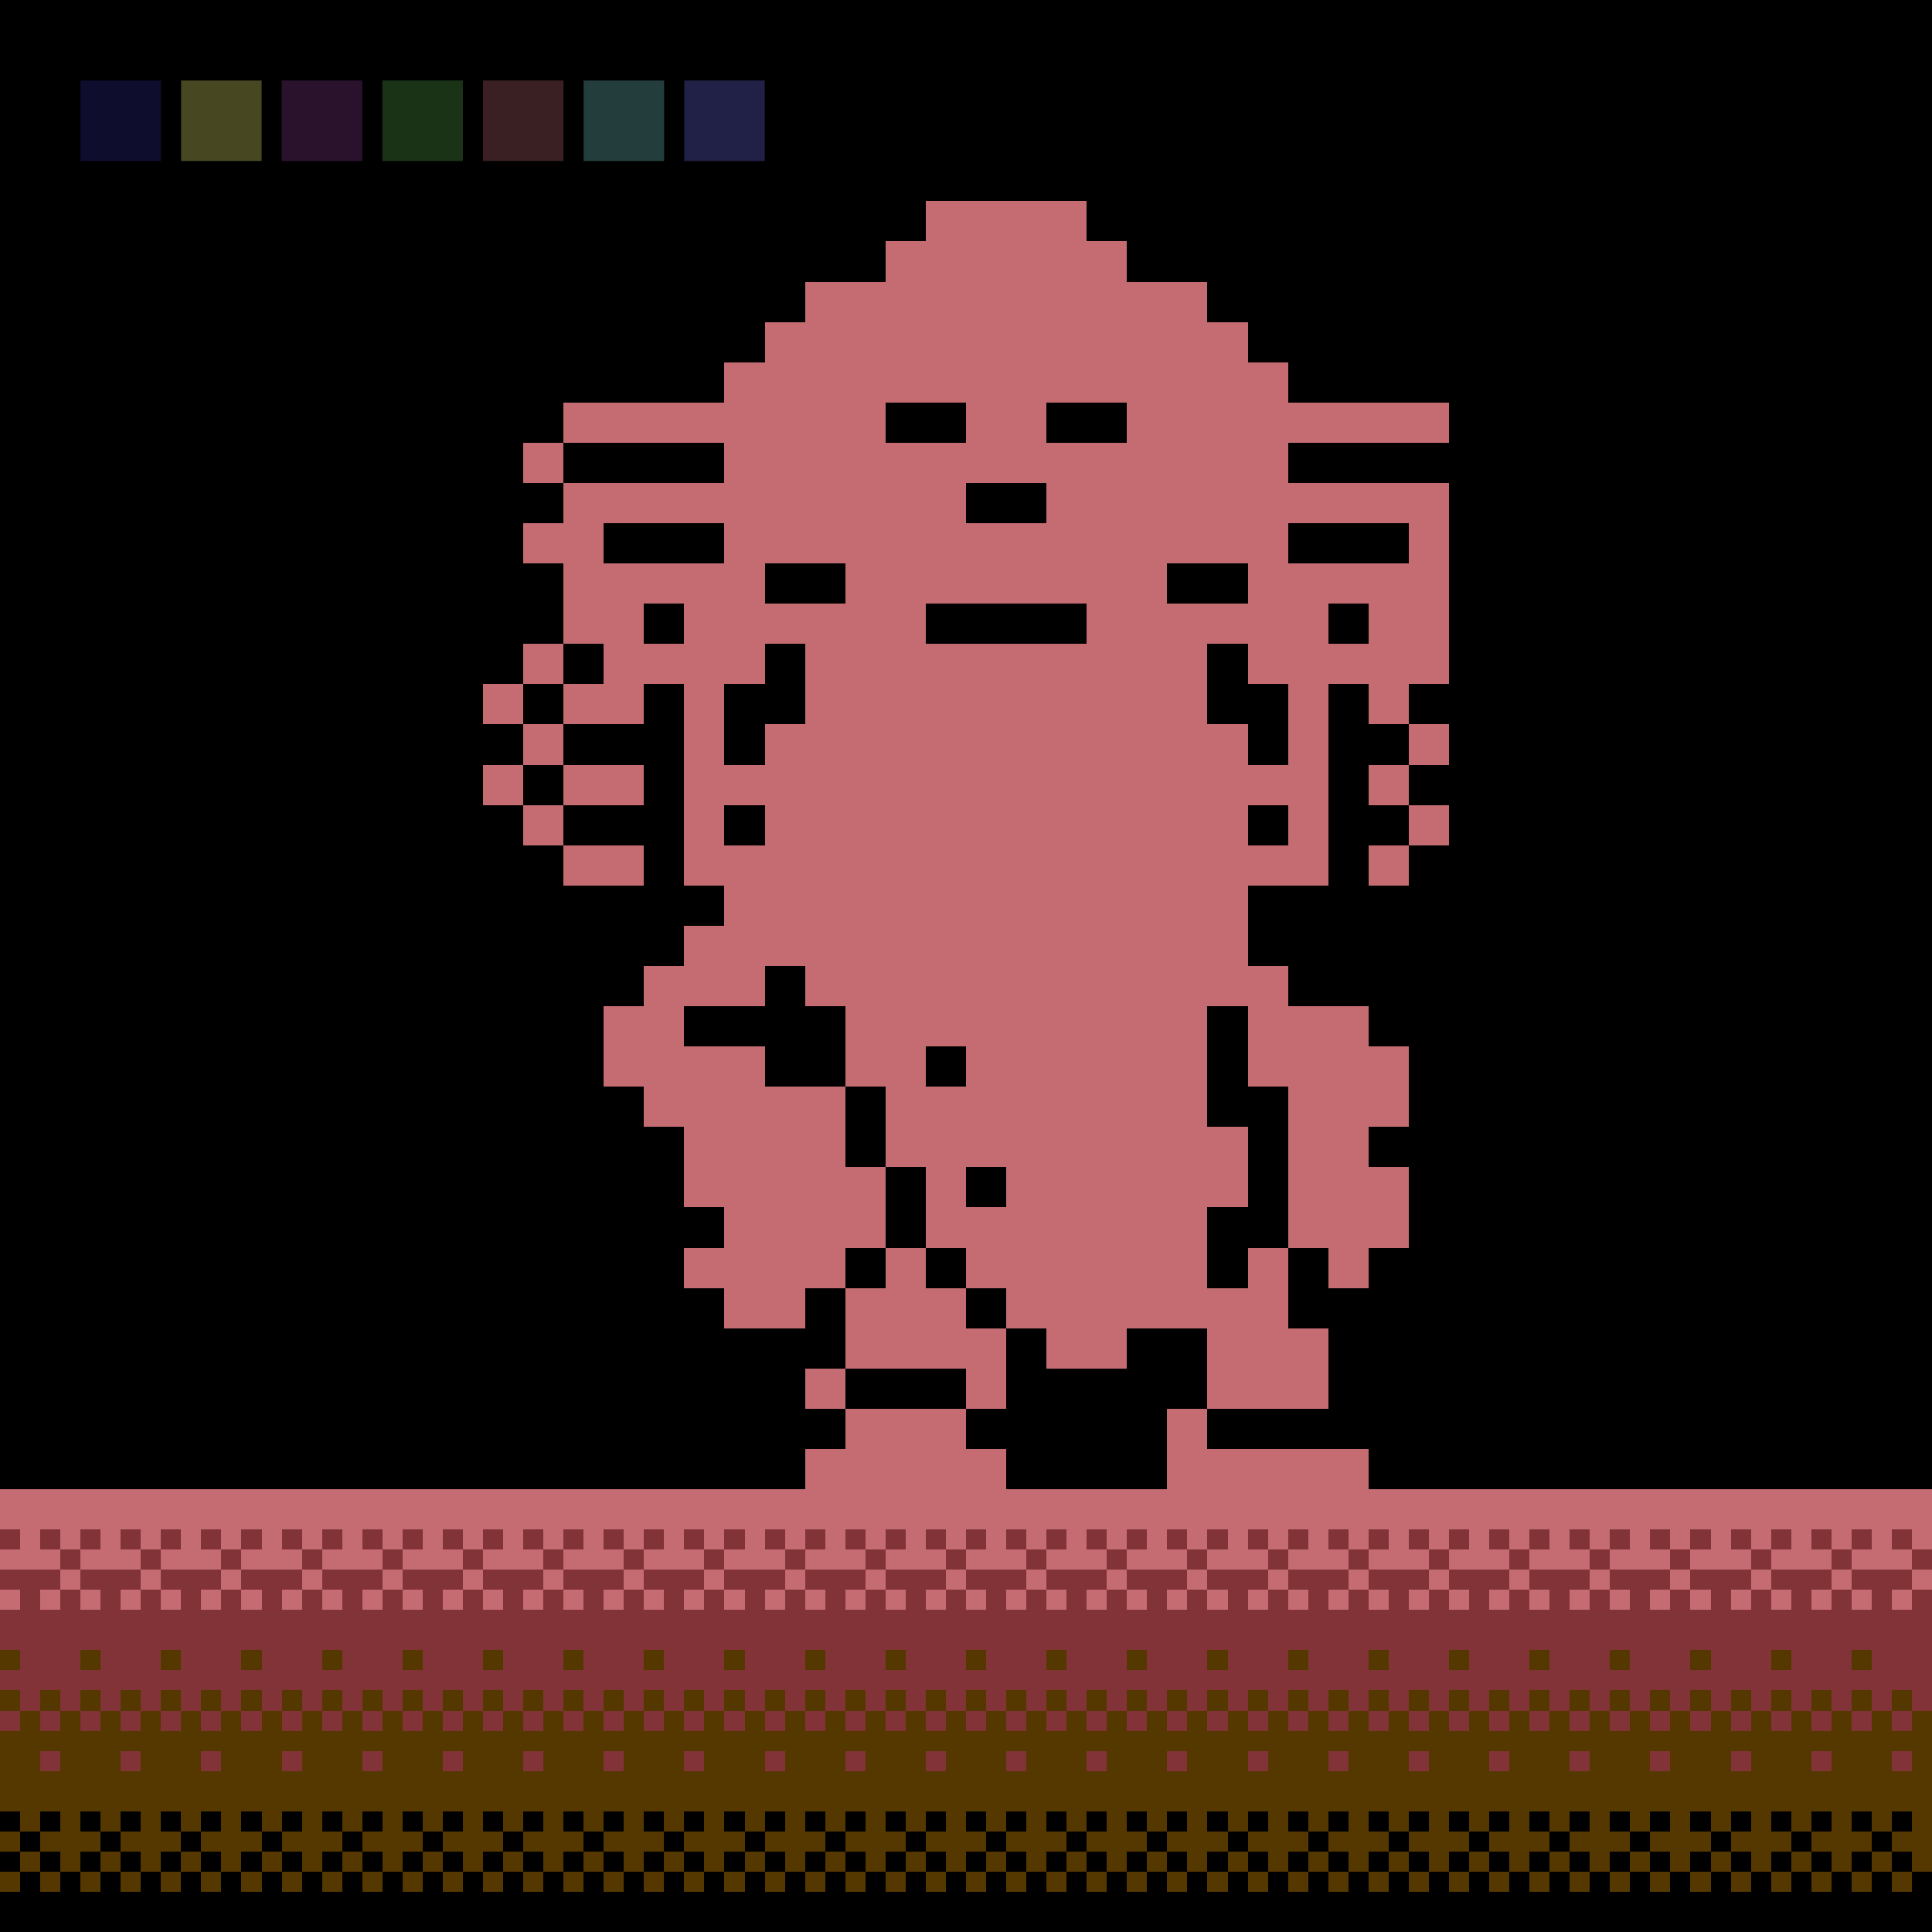
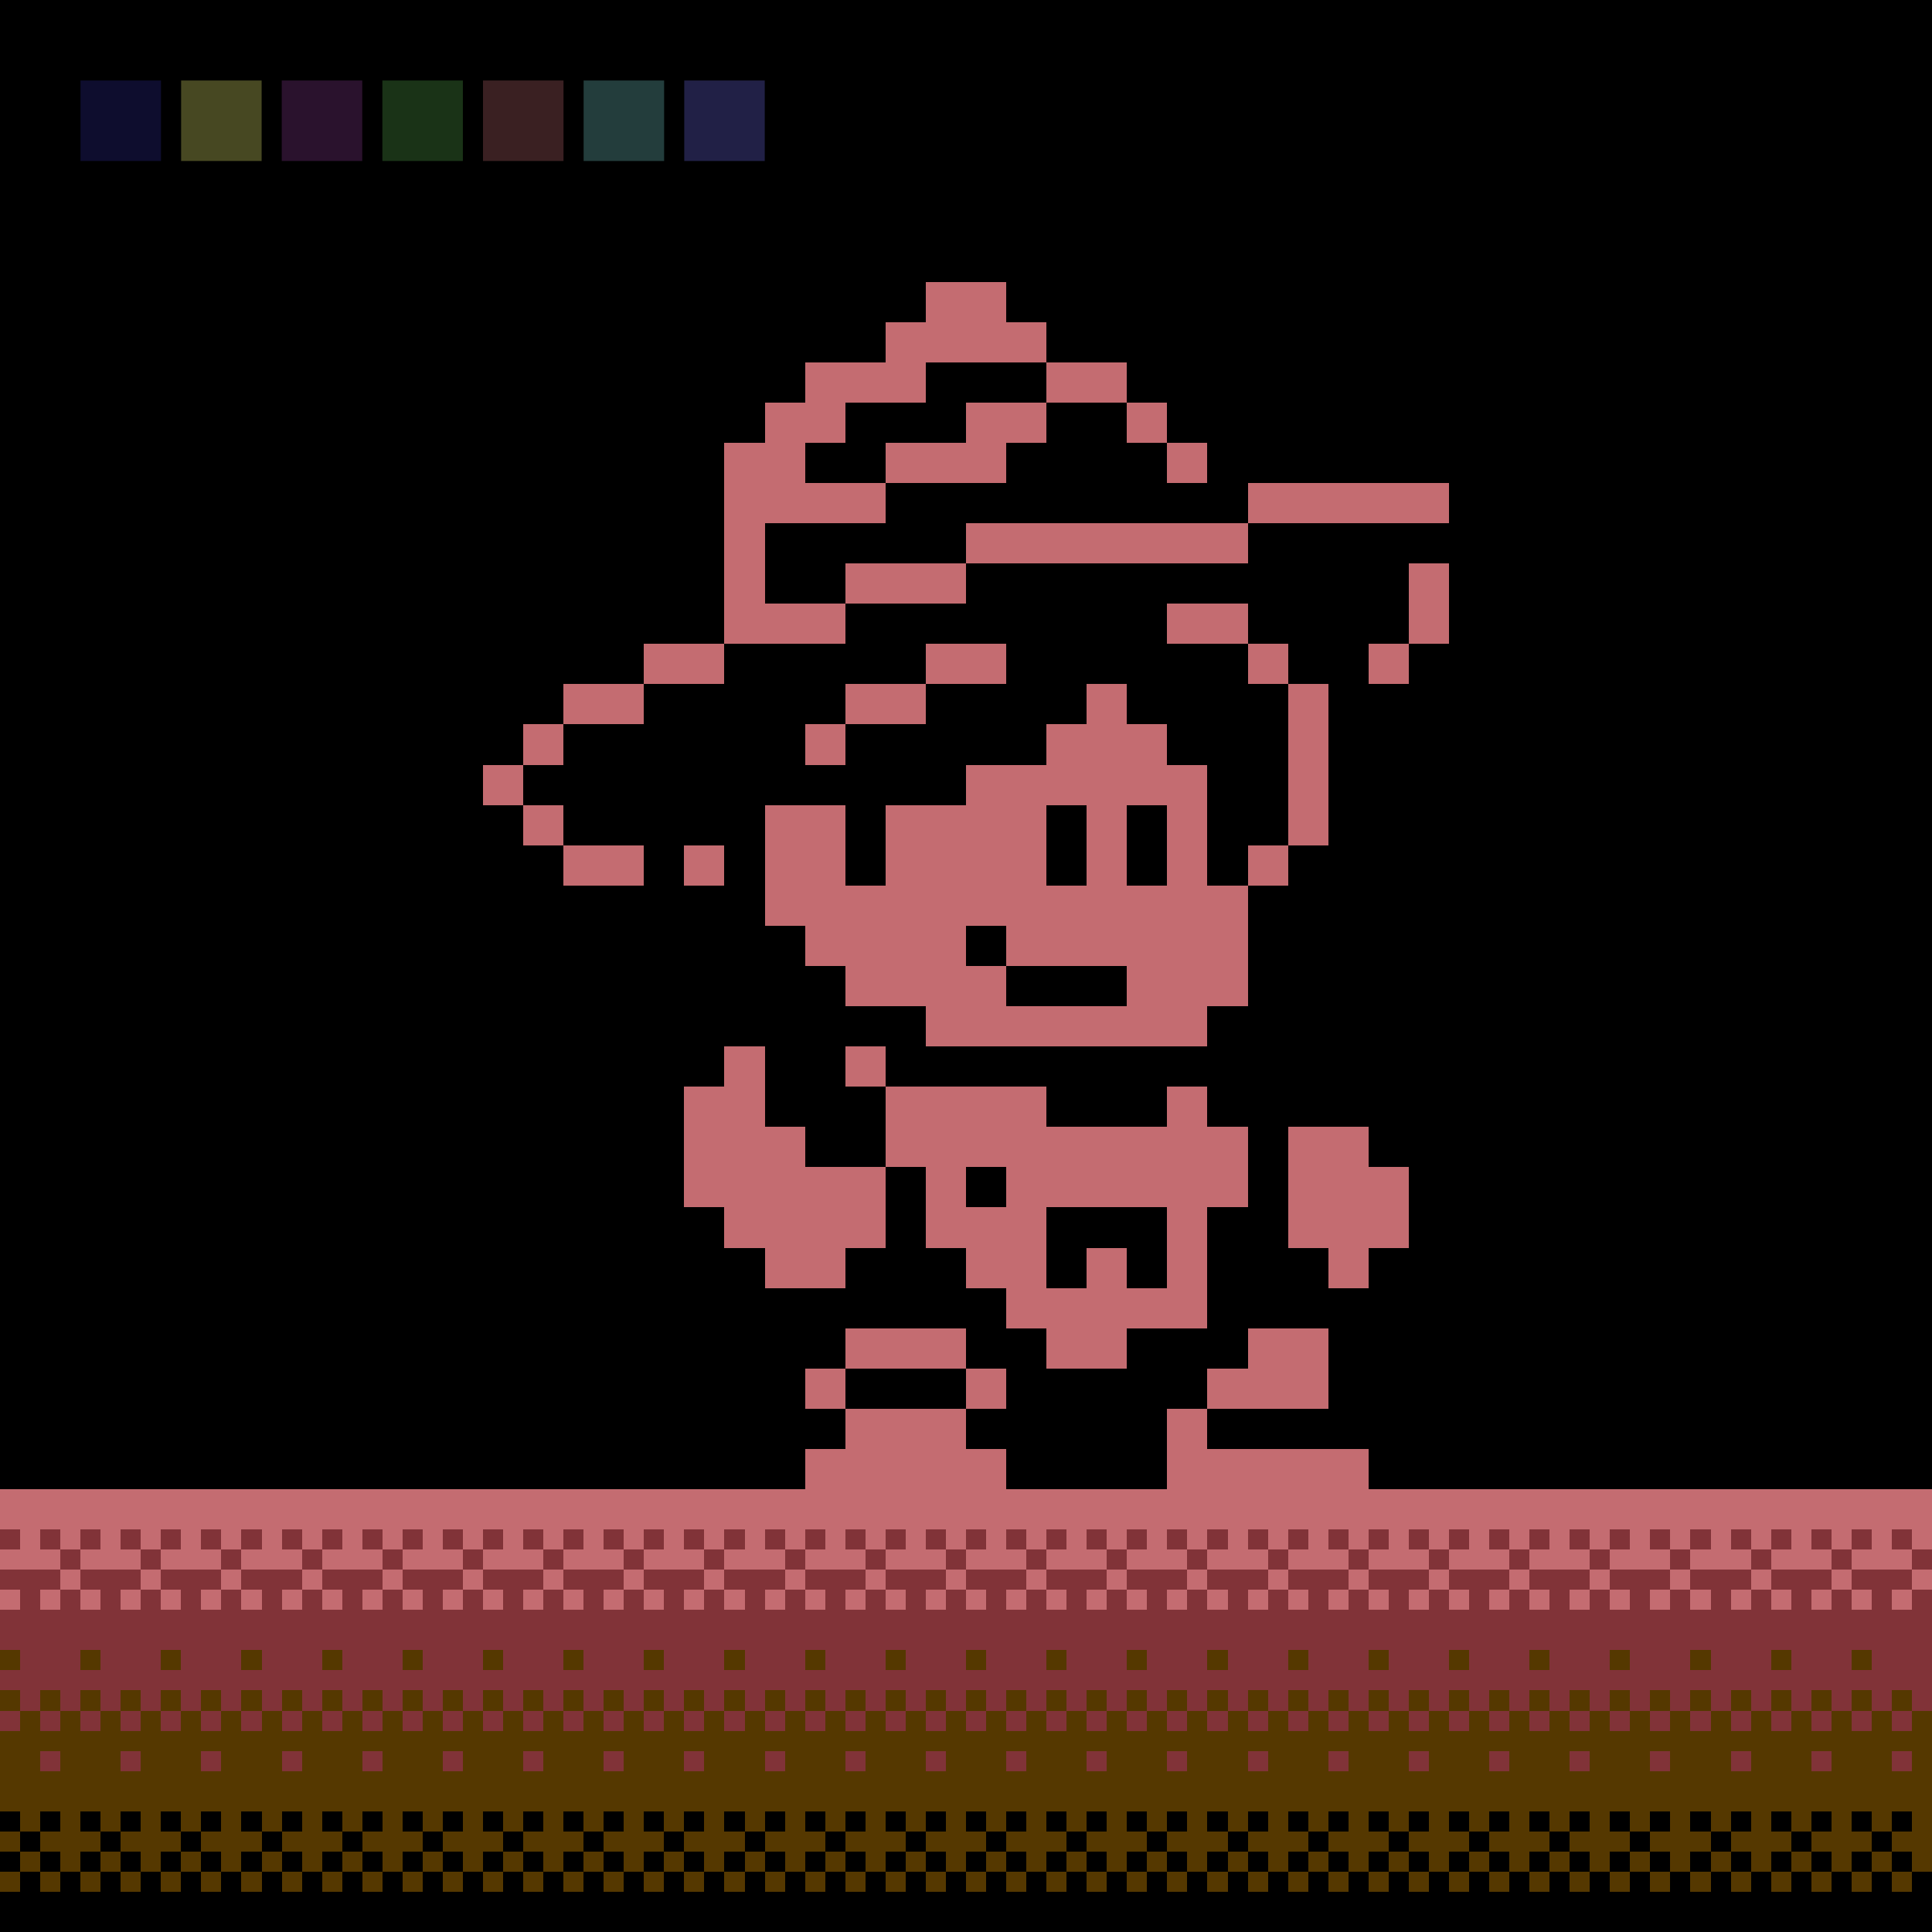
<svg xmlns="http://www.w3.org/2000/svg" viewBox="0 0 48 48" shape-rendering="crispEdges">
  <defs>
    <filter id="glow" x="-100%" y="-100%" width="300%" height="300%">
      <feGaussianBlur stdDeviation="1.1" />
    </filter>
  </defs>
  <rect width="48" height="48" fill="#000" />
  <g transform="scale(0.5)">
    <path fill="#c46c71" d="M0 74h96v1h-96zM0 75h96v1h-96zM1 76h1v1h-1zM3 76h1v1h-1zM5 76h1v1h-1zM7 76h1v1h-1zM9 76h1v1h-1zM11 76h1v1h-1zM13 76h1v1h-1zM15 76h1v1h-1zM17 76h1v1h-1zM19 76h1v1h-1zM21 76h1v1h-1zM23 76h1v1h-1zM25 76h1v1h-1zM27 76h1v1h-1zM29 76h1v1h-1zM31 76h1v1h-1zM33 76h1v1h-1zM35 76h1v1h-1zM37 76h1v1h-1zM39 76h1v1h-1zM41 76h1v1h-1zM43 76h1v1h-1zM45 76h1v1h-1zM47 76h1v1h-1zM49 76h1v1h-1zM51 76h1v1h-1zM53 76h1v1h-1zM55 76h1v1h-1zM57 76h1v1h-1zM59 76h1v1h-1zM61 76h1v1h-1zM63 76h1v1h-1zM65 76h1v1h-1zM67 76h1v1h-1zM69 76h1v1h-1zM71 76h1v1h-1zM73 76h1v1h-1zM75 76h1v1h-1zM77 76h1v1h-1zM79 76h1v1h-1zM81 76h1v1h-1zM83 76h1v1h-1zM85 76h1v1h-1zM87 76h1v1h-1zM89 76h1v1h-1zM91 76h1v1h-1zM93 76h1v1h-1zM95 76h1v1h-1zM0 77h3v1h-3zM4 77h3v1h-3zM8 77h3v1h-3zM12 77h3v1h-3zM16 77h3v1h-3zM20 77h3v1h-3zM24 77h3v1h-3zM28 77h3v1h-3zM32 77h3v1h-3zM36 77h3v1h-3zM40 77h3v1h-3zM44 77h3v1h-3zM48 77h3v1h-3zM52 77h3v1h-3zM56 77h3v1h-3zM60 77h3v1h-3zM64 77h3v1h-3zM68 77h3v1h-3zM72 77h3v1h-3zM76 77h3v1h-3zM80 77h3v1h-3zM84 77h3v1h-3zM88 77h3v1h-3zM92 77h3v1h-3zM3 78h1v1h-1zM7 78h1v1h-1zM11 78h1v1h-1zM15 78h1v1h-1zM19 78h1v1h-1zM23 78h1v1h-1zM27 78h1v1h-1zM31 78h1v1h-1zM35 78h1v1h-1zM39 78h1v1h-1zM43 78h1v1h-1zM47 78h1v1h-1zM51 78h1v1h-1zM55 78h1v1h-1zM59 78h1v1h-1zM63 78h1v1h-1zM67 78h1v1h-1zM71 78h1v1h-1zM75 78h1v1h-1zM79 78h1v1h-1zM83 78h1v1h-1zM87 78h1v1h-1zM91 78h1v1h-1zM95 78h1v1h-1zM0 79h1v1h-1zM2 79h1v1h-1zM4 79h1v1h-1zM6 79h1v1h-1zM8 79h1v1h-1zM10 79h1v1h-1zM12 79h1v1h-1zM14 79h1v1h-1zM16 79h1v1h-1zM18 79h1v1h-1zM20 79h1v1h-1zM22 79h1v1h-1zM24 79h1v1h-1zM26 79h1v1h-1zM28 79h1v1h-1zM30 79h1v1h-1zM32 79h1v1h-1zM34 79h1v1h-1zM36 79h1v1h-1zM38 79h1v1h-1zM40 79h1v1h-1zM42 79h1v1h-1zM44 79h1v1h-1zM46 79h1v1h-1zM48 79h1v1h-1zM50 79h1v1h-1zM52 79h1v1h-1zM54 79h1v1h-1zM56 79h1v1h-1zM58 79h1v1h-1zM60 79h1v1h-1zM62 79h1v1h-1zM64 79h1v1h-1zM66 79h1v1h-1zM68 79h1v1h-1zM70 79h1v1h-1zM72 79h1v1h-1zM74 79h1v1h-1zM76 79h1v1h-1zM78 79h1v1h-1zM80 79h1v1h-1zM82 79h1v1h-1zM84 79h1v1h-1zM86 79h1v1h-1zM88 79h1v1h-1zM90 79h1v1h-1zM92 79h1v1h-1zM94 79h1v1h-1z" />
    <path fill="#813338" d="M0 76h1v1h-1zM2 76h1v1h-1zM4 76h1v1h-1zM6 76h1v1h-1zM8 76h1v1h-1zM10 76h1v1h-1zM12 76h1v1h-1zM14 76h1v1h-1zM16 76h1v1h-1zM18 76h1v1h-1zM20 76h1v1h-1zM22 76h1v1h-1zM24 76h1v1h-1zM26 76h1v1h-1zM28 76h1v1h-1zM30 76h1v1h-1zM32 76h1v1h-1zM34 76h1v1h-1zM36 76h1v1h-1zM38 76h1v1h-1zM40 76h1v1h-1zM42 76h1v1h-1zM44 76h1v1h-1zM46 76h1v1h-1zM48 76h1v1h-1zM50 76h1v1h-1zM52 76h1v1h-1zM54 76h1v1h-1zM56 76h1v1h-1zM58 76h1v1h-1zM60 76h1v1h-1zM62 76h1v1h-1zM64 76h1v1h-1zM66 76h1v1h-1zM68 76h1v1h-1zM70 76h1v1h-1zM72 76h1v1h-1zM74 76h1v1h-1zM76 76h1v1h-1zM78 76h1v1h-1zM80 76h1v1h-1zM82 76h1v1h-1zM84 76h1v1h-1zM86 76h1v1h-1zM88 76h1v1h-1zM90 76h1v1h-1zM92 76h1v1h-1zM94 76h1v1h-1zM3 77h1v1h-1zM7 77h1v1h-1zM11 77h1v1h-1zM15 77h1v1h-1zM19 77h1v1h-1zM23 77h1v1h-1zM27 77h1v1h-1zM31 77h1v1h-1zM35 77h1v1h-1zM39 77h1v1h-1zM43 77h1v1h-1zM47 77h1v1h-1zM51 77h1v1h-1zM55 77h1v1h-1zM59 77h1v1h-1zM63 77h1v1h-1zM67 77h1v1h-1zM71 77h1v1h-1zM75 77h1v1h-1zM79 77h1v1h-1zM83 77h1v1h-1zM87 77h1v1h-1zM91 77h1v1h-1zM95 77h1v1h-1zM0 78h3v1h-3zM4 78h3v1h-3zM8 78h3v1h-3zM12 78h3v1h-3zM16 78h3v1h-3zM20 78h3v1h-3zM24 78h3v1h-3zM28 78h3v1h-3zM32 78h3v1h-3zM36 78h3v1h-3zM40 78h3v1h-3zM44 78h3v1h-3zM48 78h3v1h-3zM52 78h3v1h-3zM56 78h3v1h-3zM60 78h3v1h-3zM64 78h3v1h-3zM68 78h3v1h-3zM72 78h3v1h-3zM76 78h3v1h-3zM80 78h3v1h-3zM84 78h3v1h-3zM88 78h3v1h-3zM92 78h3v1h-3zM1 79h1v1h-1zM3 79h1v1h-1zM5 79h1v1h-1zM7 79h1v1h-1zM9 79h1v1h-1zM11 79h1v1h-1zM13 79h1v1h-1zM15 79h1v1h-1zM17 79h1v1h-1zM19 79h1v1h-1zM21 79h1v1h-1zM23 79h1v1h-1zM25 79h1v1h-1zM27 79h1v1h-1zM29 79h1v1h-1zM31 79h1v1h-1zM33 79h1v1h-1zM35 79h1v1h-1zM37 79h1v1h-1zM39 79h1v1h-1zM41 79h1v1h-1zM43 79h1v1h-1zM45 79h1v1h-1zM47 79h1v1h-1zM49 79h1v1h-1zM51 79h1v1h-1zM53 79h1v1h-1zM55 79h1v1h-1zM57 79h1v1h-1zM59 79h1v1h-1zM61 79h1v1h-1zM63 79h1v1h-1zM65 79h1v1h-1zM67 79h1v1h-1zM69 79h1v1h-1zM71 79h1v1h-1zM73 79h1v1h-1zM75 79h1v1h-1zM77 79h1v1h-1zM79 79h1v1h-1zM81 79h1v1h-1zM83 79h1v1h-1zM85 79h1v1h-1zM87 79h1v1h-1zM89 79h1v1h-1zM91 79h1v1h-1zM93 79h1v1h-1zM95 79h1v1h-1zM0 80h96v1h-96zM0 81h96v1h-96zM1 82h3v1h-3zM5 82h3v1h-3zM9 82h3v1h-3zM13 82h3v1h-3zM17 82h3v1h-3zM21 82h3v1h-3zM25 82h3v1h-3zM29 82h3v1h-3zM33 82h3v1h-3zM37 82h3v1h-3zM41 82h3v1h-3zM45 82h3v1h-3zM49 82h3v1h-3zM53 82h3v1h-3zM57 82h3v1h-3zM61 82h3v1h-3zM65 82h3v1h-3zM69 82h3v1h-3zM73 82h3v1h-3zM77 82h3v1h-3zM81 82h3v1h-3zM85 82h3v1h-3zM89 82h3v1h-3zM93 82h3v1h-3zM0 83h96v1h-96zM1 84h1v1h-1zM3 84h1v1h-1zM5 84h1v1h-1zM7 84h1v1h-1zM9 84h1v1h-1zM11 84h1v1h-1zM13 84h1v1h-1zM15 84h1v1h-1zM17 84h1v1h-1zM19 84h1v1h-1zM21 84h1v1h-1zM23 84h1v1h-1zM25 84h1v1h-1zM27 84h1v1h-1zM29 84h1v1h-1zM31 84h1v1h-1zM33 84h1v1h-1zM35 84h1v1h-1zM37 84h1v1h-1zM39 84h1v1h-1zM41 84h1v1h-1zM43 84h1v1h-1zM45 84h1v1h-1zM47 84h1v1h-1zM49 84h1v1h-1zM51 84h1v1h-1zM53 84h1v1h-1zM55 84h1v1h-1zM57 84h1v1h-1zM59 84h1v1h-1zM61 84h1v1h-1zM63 84h1v1h-1zM65 84h1v1h-1zM67 84h1v1h-1zM69 84h1v1h-1zM71 84h1v1h-1zM73 84h1v1h-1zM75 84h1v1h-1zM77 84h1v1h-1zM79 84h1v1h-1zM81 84h1v1h-1zM83 84h1v1h-1zM85 84h1v1h-1zM87 84h1v1h-1zM89 84h1v1h-1zM91 84h1v1h-1zM93 84h1v1h-1zM95 84h1v1h-1zM0 85h1v1h-1zM2 85h1v1h-1zM4 85h1v1h-1zM6 85h1v1h-1zM8 85h1v1h-1zM10 85h1v1h-1zM12 85h1v1h-1zM14 85h1v1h-1zM16 85h1v1h-1zM18 85h1v1h-1zM20 85h1v1h-1zM22 85h1v1h-1zM24 85h1v1h-1zM26 85h1v1h-1zM28 85h1v1h-1zM30 85h1v1h-1zM32 85h1v1h-1zM34 85h1v1h-1zM36 85h1v1h-1zM38 85h1v1h-1zM40 85h1v1h-1zM42 85h1v1h-1zM44 85h1v1h-1zM46 85h1v1h-1zM48 85h1v1h-1zM50 85h1v1h-1zM52 85h1v1h-1zM54 85h1v1h-1zM56 85h1v1h-1zM58 85h1v1h-1zM60 85h1v1h-1zM62 85h1v1h-1zM64 85h1v1h-1zM66 85h1v1h-1zM68 85h1v1h-1zM70 85h1v1h-1zM72 85h1v1h-1zM74 85h1v1h-1zM76 85h1v1h-1zM78 85h1v1h-1zM80 85h1v1h-1zM82 85h1v1h-1zM84 85h1v1h-1zM86 85h1v1h-1zM88 85h1v1h-1zM90 85h1v1h-1zM92 85h1v1h-1zM94 85h1v1h-1zM2 87h1v1h-1zM6 87h1v1h-1zM10 87h1v1h-1zM14 87h1v1h-1zM18 87h1v1h-1zM22 87h1v1h-1zM26 87h1v1h-1zM30 87h1v1h-1zM34 87h1v1h-1zM38 87h1v1h-1zM42 87h1v1h-1zM46 87h1v1h-1zM50 87h1v1h-1zM54 87h1v1h-1zM58 87h1v1h-1zM62 87h1v1h-1zM66 87h1v1h-1zM70 87h1v1h-1zM74 87h1v1h-1zM78 87h1v1h-1zM82 87h1v1h-1zM86 87h1v1h-1zM90 87h1v1h-1zM94 87h1v1h-1z" />
    <path fill="#553800" d="M0 82h1v1h-1zM4 82h1v1h-1zM8 82h1v1h-1zM12 82h1v1h-1zM16 82h1v1h-1zM20 82h1v1h-1zM24 82h1v1h-1zM28 82h1v1h-1zM32 82h1v1h-1zM36 82h1v1h-1zM40 82h1v1h-1zM44 82h1v1h-1zM48 82h1v1h-1zM52 82h1v1h-1zM56 82h1v1h-1zM60 82h1v1h-1zM64 82h1v1h-1zM68 82h1v1h-1zM72 82h1v1h-1zM76 82h1v1h-1zM80 82h1v1h-1zM84 82h1v1h-1zM88 82h1v1h-1zM92 82h1v1h-1zM0 84h1v1h-1zM2 84h1v1h-1zM4 84h1v1h-1zM6 84h1v1h-1zM8 84h1v1h-1zM10 84h1v1h-1zM12 84h1v1h-1zM14 84h1v1h-1zM16 84h1v1h-1zM18 84h1v1h-1zM20 84h1v1h-1zM22 84h1v1h-1zM24 84h1v1h-1zM26 84h1v1h-1zM28 84h1v1h-1zM30 84h1v1h-1zM32 84h1v1h-1zM34 84h1v1h-1zM36 84h1v1h-1zM38 84h1v1h-1zM40 84h1v1h-1zM42 84h1v1h-1zM44 84h1v1h-1zM46 84h1v1h-1zM48 84h1v1h-1zM50 84h1v1h-1zM52 84h1v1h-1zM54 84h1v1h-1zM56 84h1v1h-1zM58 84h1v1h-1zM60 84h1v1h-1zM62 84h1v1h-1zM64 84h1v1h-1zM66 84h1v1h-1zM68 84h1v1h-1zM70 84h1v1h-1zM72 84h1v1h-1zM74 84h1v1h-1zM76 84h1v1h-1zM78 84h1v1h-1zM80 84h1v1h-1zM82 84h1v1h-1zM84 84h1v1h-1zM86 84h1v1h-1zM88 84h1v1h-1zM90 84h1v1h-1zM92 84h1v1h-1zM94 84h1v1h-1zM1 85h1v1h-1zM3 85h1v1h-1zM5 85h1v1h-1zM7 85h1v1h-1zM9 85h1v1h-1zM11 85h1v1h-1zM13 85h1v1h-1zM15 85h1v1h-1zM17 85h1v1h-1zM19 85h1v1h-1zM21 85h1v1h-1zM23 85h1v1h-1zM25 85h1v1h-1zM27 85h1v1h-1zM29 85h1v1h-1zM31 85h1v1h-1zM33 85h1v1h-1zM35 85h1v1h-1zM37 85h1v1h-1zM39 85h1v1h-1zM41 85h1v1h-1zM43 85h1v1h-1zM45 85h1v1h-1zM47 85h1v1h-1zM49 85h1v1h-1zM51 85h1v1h-1zM53 85h1v1h-1zM55 85h1v1h-1zM57 85h1v1h-1zM59 85h1v1h-1zM61 85h1v1h-1zM63 85h1v1h-1zM65 85h1v1h-1zM67 85h1v1h-1zM69 85h1v1h-1zM71 85h1v1h-1zM73 85h1v1h-1zM75 85h1v1h-1zM77 85h1v1h-1zM79 85h1v1h-1zM81 85h1v1h-1zM83 85h1v1h-1zM85 85h1v1h-1zM87 85h1v1h-1zM89 85h1v1h-1zM91 85h1v1h-1zM93 85h1v1h-1zM95 85h1v1h-1zM0 86h96v1h-96zM0 87h2v1h-2zM3 87h3v1h-3zM7 87h3v1h-3zM11 87h3v1h-3zM15 87h3v1h-3zM19 87h3v1h-3zM23 87h3v1h-3zM27 87h3v1h-3zM31 87h3v1h-3zM35 87h3v1h-3zM39 87h3v1h-3zM43 87h3v1h-3zM47 87h3v1h-3zM51 87h3v1h-3zM55 87h3v1h-3zM59 87h3v1h-3zM63 87h3v1h-3zM67 87h3v1h-3zM71 87h3v1h-3zM75 87h3v1h-3zM79 87h3v1h-3zM83 87h3v1h-3zM87 87h3v1h-3zM91 87h3v1h-3zM95 87h1v1h-1zM0 88h96v1h-96zM0 89h96v1h-96zM1 90h1v1h-1zM3 90h1v1h-1zM5 90h1v1h-1zM7 90h1v1h-1zM9 90h1v1h-1zM11 90h1v1h-1zM13 90h1v1h-1zM15 90h1v1h-1zM17 90h1v1h-1zM19 90h1v1h-1zM21 90h1v1h-1zM23 90h1v1h-1zM25 90h1v1h-1zM27 90h1v1h-1zM29 90h1v1h-1zM31 90h1v1h-1zM33 90h1v1h-1zM35 90h1v1h-1zM37 90h1v1h-1zM39 90h1v1h-1zM41 90h1v1h-1zM43 90h1v1h-1zM45 90h1v1h-1zM47 90h1v1h-1zM49 90h1v1h-1zM51 90h1v1h-1zM53 90h1v1h-1zM55 90h1v1h-1zM57 90h1v1h-1zM59 90h1v1h-1zM61 90h1v1h-1zM63 90h1v1h-1zM65 90h1v1h-1zM67 90h1v1h-1zM69 90h1v1h-1zM71 90h1v1h-1zM73 90h1v1h-1zM75 90h1v1h-1zM77 90h1v1h-1zM79 90h1v1h-1zM81 90h1v1h-1zM83 90h1v1h-1zM85 90h1v1h-1zM87 90h1v1h-1zM89 90h1v1h-1zM91 90h1v1h-1zM93 90h1v1h-1zM95 90h1v1h-1zM0 91h1v1h-1zM2 91h3v1h-3zM6 91h3v1h-3zM10 91h3v1h-3zM14 91h3v1h-3zM18 91h3v1h-3zM22 91h3v1h-3zM26 91h3v1h-3zM30 91h3v1h-3zM34 91h3v1h-3zM38 91h3v1h-3zM42 91h3v1h-3zM46 91h3v1h-3zM50 91h3v1h-3zM54 91h3v1h-3zM58 91h3v1h-3zM62 91h3v1h-3zM66 91h3v1h-3zM70 91h3v1h-3zM74 91h3v1h-3zM78 91h3v1h-3zM82 91h3v1h-3zM86 91h3v1h-3zM90 91h3v1h-3zM94 91h2v1h-2zM1 92h1v1h-1zM3 92h1v1h-1zM5 92h1v1h-1zM7 92h1v1h-1zM9 92h1v1h-1zM11 92h1v1h-1zM13 92h1v1h-1zM15 92h1v1h-1zM17 92h1v1h-1zM19 92h1v1h-1zM21 92h1v1h-1zM23 92h1v1h-1zM25 92h1v1h-1zM27 92h1v1h-1zM29 92h1v1h-1zM31 92h1v1h-1zM33 92h1v1h-1zM35 92h1v1h-1zM37 92h1v1h-1zM39 92h1v1h-1zM41 92h1v1h-1zM43 92h1v1h-1zM45 92h1v1h-1zM47 92h1v1h-1zM49 92h1v1h-1zM51 92h1v1h-1zM53 92h1v1h-1zM55 92h1v1h-1zM57 92h1v1h-1zM59 92h1v1h-1zM61 92h1v1h-1zM63 92h1v1h-1zM65 92h1v1h-1zM67 92h1v1h-1zM69 92h1v1h-1zM71 92h1v1h-1zM73 92h1v1h-1zM75 92h1v1h-1zM77 92h1v1h-1zM79 92h1v1h-1zM81 92h1v1h-1zM83 92h1v1h-1zM85 92h1v1h-1zM87 92h1v1h-1zM89 92h1v1h-1zM91 92h1v1h-1zM93 92h1v1h-1zM95 92h1v1h-1zM0 93h1v1h-1zM2 93h1v1h-1zM4 93h1v1h-1zM6 93h1v1h-1zM8 93h1v1h-1zM10 93h1v1h-1zM12 93h1v1h-1zM14 93h1v1h-1zM16 93h1v1h-1zM18 93h1v1h-1zM20 93h1v1h-1zM22 93h1v1h-1zM24 93h1v1h-1zM26 93h1v1h-1zM28 93h1v1h-1zM30 93h1v1h-1zM32 93h1v1h-1zM34 93h1v1h-1zM36 93h1v1h-1zM38 93h1v1h-1zM40 93h1v1h-1zM42 93h1v1h-1zM44 93h1v1h-1zM46 93h1v1h-1zM48 93h1v1h-1zM50 93h1v1h-1zM52 93h1v1h-1zM54 93h1v1h-1zM56 93h1v1h-1zM58 93h1v1h-1zM60 93h1v1h-1zM62 93h1v1h-1zM64 93h1v1h-1zM66 93h1v1h-1zM68 93h1v1h-1zM70 93h1v1h-1zM72 93h1v1h-1zM74 93h1v1h-1zM76 93h1v1h-1zM78 93h1v1h-1zM80 93h1v1h-1zM82 93h1v1h-1zM84 93h1v1h-1zM86 93h1v1h-1zM88 93h1v1h-1zM90 93h1v1h-1zM92 93h1v1h-1zM94 93h1v1h-1z" />
  </g>
  <g shape-rendering="geometricPrecision">
    <rect x="2" y="2" width="2" height="2" fill="#2e2c9b" opacity="0.3" />
    <rect x="4.5" y="2" width="2" height="2" fill="#edf171" opacity="0.3" />
    <rect x="7" y="2" width="2" height="2" fill="#8e3c97" opacity="0.3" />
    <rect x="9.5" y="2" width="2" height="2" fill="#56ac4d" opacity="0.3" />
    <rect x="12" y="2" width="2" height="2" fill="#c46c71" filter="url(#glow)" opacity="0">
      <animate attributeName="opacity" values="0;0.9;0" keyTimes="0;0.5;1" calcMode="spline" keySplines="0.4 0 0.6 1;0.4 0 0.6 1" dur="3.6s" repeatCount="indefinite" />
    </rect>
    <rect x="12" y="2" width="2" height="2" fill="#c46c71" opacity="0.3">
      <animate attributeName="opacity" values="0.3;1;0.3" keyTimes="0;0.5;1" calcMode="spline" keySplines="0.4 0 0.6 1;0.4 0 0.6 1" dur="3.6s" repeatCount="indefinite" />
    </rect>
    <rect x="14.5" y="2" width="2" height="2" fill="#75cec8" opacity="0.3" />
    <rect x="17" y="2" width="2" height="2" fill="#706deb" opacity="0.3" />
  </g>
  <path fill="#c46c71" d="M23 7h2v1h-2zM22 8h4v1h-4zM20 9h3v1h-3zM26 9h2v1h-2zM19 10h2v1h-2zM24 10h2v1h-2zM28 10h1v1h-1zM18 11h2v1h-2zM22 11h3v1h-3zM29 11h1v1h-1zM18 12h4v1h-4zM31 12h5v1h-5zM18 13h1v1h-1zM24 13h7v1h-7zM18 14h1v1h-1zM21 14h3v1h-3zM35 14h1v1h-1zM18 15h3v1h-3zM29 15h2v1h-2zM35 15h1v1h-1zM16 16h2v1h-2zM23 16h2v1h-2zM31 16h1v1h-1zM34 16h1v1h-1zM14 17h2v1h-2zM21 17h2v1h-2zM27 17h1v1h-1zM32 17h1v1h-1zM13 18h1v1h-1zM20 18h1v1h-1zM26 18h3v1h-3zM32 18h1v1h-1zM12 19h1v1h-1zM24 19h6v1h-6zM32 19h1v1h-1zM13 20h1v1h-1zM19 20h2v1h-2zM22 20h4v1h-4zM27 20h1v1h-1zM29 20h1v1h-1zM32 20h1v1h-1zM14 21h2v1h-2zM17 21h1v1h-1zM19 21h2v1h-2zM22 21h4v1h-4zM27 21h1v1h-1zM29 21h1v1h-1zM31 21h1v1h-1zM19 22h12v1h-12zM20 23h4v1h-4zM25 23h6v1h-6zM21 24h4v1h-4zM28 24h3v1h-3zM23 25h7v1h-7zM18 26h1v1h-1zM21 26h1v1h-1zM17 27h2v1h-2zM22 27h4v1h-4zM29 27h1v1h-1zM17 28h3v1h-3zM22 28h9v1h-9zM32 28h2v1h-2zM17 29h5v1h-5zM23 29h1v1h-1zM25 29h6v1h-6zM32 29h3v1h-3zM18 30h4v1h-4zM23 30h3v1h-3zM29 30h1v1h-1zM32 30h3v1h-3zM19 31h2v1h-2zM24 31h2v1h-2zM27 31h1v1h-1zM29 31h1v1h-1zM33 31h1v1h-1zM25 32h5v1h-5zM21 33h3v1h-3zM26 33h2v1h-2zM31 33h2v1h-2zM20 34h1v1h-1zM24 34h1v1h-1zM30 34h3v1h-3zM21 35h3v1h-3zM29 35h1v1h-1zM20 36h5v1h-5zM29 36h5v1h-5z">
    <animate attributeName="opacity" values="1;0;1;0;0;0;1" keyTimes="0;0.167;0.333;0.5;0.667;0.833;1" calcMode="discrete" dur="1.8s" repeatCount="indefinite" />
  </path>
-   <path fill="#c46c71" d="M23 5h2v1h-2zM22 6h4v1h-4zM20 7h3v1h-3zM26 7h2v1h-2zM19 8h2v1h-2zM24 8h2v1h-2zM28 8h1v1h-1zM18 9h2v1h-2zM22 9h3v1h-3zM29 9h1v1h-1zM18 10h4v1h-4zM31 10h5v1h-5zM18 11h1v1h-1zM24 11h7v1h-7zM18 12h1v1h-1zM21 12h3v1h-3zM35 12h1v1h-1zM18 13h3v1h-3zM29 13h2v1h-2zM35 13h1v1h-1zM16 14h2v1h-2zM23 14h2v1h-2zM31 14h1v1h-1zM34 14h1v1h-1zM14 15h2v1h-2zM21 15h2v1h-2zM27 15h1v1h-1zM32 15h1v1h-1zM13 16h1v1h-1zM20 16h1v1h-1zM26 16h3v1h-3zM32 16h1v1h-1zM12 17h1v1h-1zM24 17h6v1h-6zM32 17h1v1h-1zM13 18h1v1h-1zM19 18h2v1h-2zM22 18h4v1h-4zM27 18h1v1h-1zM29 18h1v1h-1zM32 18h1v1h-1zM14 19h2v1h-2zM17 19h1v1h-1zM19 19h2v1h-2zM22 19h4v1h-4zM27 19h1v1h-1zM29 19h1v1h-1zM31 19h1v1h-1zM19 20h12v1h-12zM20 21h4v1h-4zM25 21h6v1h-6zM18 22h1v1h-1zM21 22h4v1h-4zM28 22h3v1h-3zM17 23h3v1h-3zM23 23h7v1h-7zM16 24h3v1h-3zM21 24h1v1h-1zM31 24h1v1h-1zM15 25h2v1h-2zM22 25h4v1h-4zM28 25h2v1h-2zM31 25h3v1h-3zM15 26h4v1h-4zM22 26h1v1h-1zM24 26h5v1h-5zM31 26h4v1h-4zM16 27h5v1h-5zM23 27h1v1h-1zM25 27h5v1h-5zM32 27h3v1h-3zM17 28h4v1h-4zM24 28h2v1h-2zM29 28h2v1h-2zM33 28h1v1h-1zM18 29h2v1h-2zM23 29h1v1h-1zM25 29h1v1h-1zM27 29h1v1h-1zM29 29h2v1h-2zM23 30h7v1h-7zM22 31h1v1h-1zM24 31h5v1h-5zM31 31h1v1h-1zM21 32h3v1h-3zM25 32h1v1h-1zM27 32h1v1h-1zM30 32h2v1h-2zM21 33h4v1h-4zM30 33h3v1h-3zM20 34h1v1h-1zM24 34h1v1h-1zM30 34h3v1h-3zM21 35h3v1h-3zM29 35h1v1h-1zM20 36h5v1h-5zM29 36h5v1h-5z">
+   <path fill="#c46c71" d="M23 5h2v1h-2zM22 6h4v1h-4zM20 7h3v1h-3zM26 7h2v1h-2zM19 8h2v1h-2zM24 8h2v1h-2zM28 8h1v1h-1zM18 9h2v1h-2zM22 9h3v1h-3zM29 9h1v1h-1zM18 10h4v1h-4zM31 10h5v1h-5zM18 11h1v1h-1zM24 11h7v1h-7zM18 12h1v1h-1zM21 12h3v1h-3zM35 12h1v1h-1zM18 13h3v1h-3zM29 13h2v1h-2zM35 13h1v1h-1zM16 14h2v1h-2zM23 14h2v1h-2zM31 14h1v1h-1zM34 14h1v1h-1zM14 15h2v1h-2zM21 15h2v1h-2zM27 15h1v1h-1zM32 15h1v1h-1zM13 16h1v1h-1zM20 16h1v1h-1zM26 16h3v1h-3zM32 16h1v1h-1zM12 17h1v1h-1zM24 17h6v1h-6zM32 17h1v1h-1zM13 18h1v1h-1zM19 18h2v1h-2zM22 18h4v1h-4zM27 18h1v1h-1zM29 18h1v1h-1zM32 18h1v1h-1zM14 19h2v1h-2zM17 19h1v1h-1zM19 19h2v1h-2zM22 19h4v1h-4zM27 19h1v1h-1zM29 19h1v1h-1zM31 19h1v1h-1zM19 20h12v1h-12zM20 21h4v1h-4zM25 21h6v1h-6zM18 22h1v1h-1zM21 22h4v1h-4zM28 22h3v1h-3zM17 23h3v1h-3zM23 23h7v1h-7zM16 24h3v1h-3zM21 24h1v1h-1zM31 24h1v1h-1zM15 25h2v1h-2zM22 25h4v1h-4zM28 25h2v1h-2zM31 25h3v1h-3zM15 26h4v1h-4zM22 26h1v1h-1zM24 26h5v1h-5zM31 26h4v1h-4zM16 27h5v1h-5zM23 27h1v1h-1zM25 27h5v1h-5zM32 27h3v1h-3zM17 28h4v1h-4zM24 28h2v1h-2zM29 28h2v1h-2zM33 28h1v1h-1zM18 29h2v1h-2zM23 29h1v1h-1zM25 29h1v1h-1zM27 29h1v1h-1zM29 29h2v1h-2zM23 30h7v1h-7zM22 31h1v1h-1zM24 31h5v1h-5zM31 31h1v1h-1zM21 32h3v1h-3zM25 32h1v1h-1zM27 32h1v1h-1zM30 32h2v1h-2zM21 33h4v1h-4zM30 33h3v1h-3zM20 34h1v1h-1zM24 34h1v1h-1zM30 34h3v1h-3zM21 35h3v1h-3zM29 35h1v1h-1zM20 36h5v1h-5zM29 36h5v1h-5z" opacity="0">
    <animate attributeName="opacity" values="0;1;0;1;0;0;0" keyTimes="0;0.167;0.333;0.5;0.667;0.833;1" calcMode="discrete" dur="1.8s" repeatCount="indefinite" />
  </path>
-   <path fill="#c46c71" d="M25 5h2v1h-2zM24 6h4v1h-4zM22 7h2v1h-2zM27 7h3v1h-3zM21 8h1v1h-1zM24 8h2v1h-2zM29 8h2v1h-2zM20 9h1v1h-1zM25 9h3v1h-3zM30 9h2v1h-2zM14 10h5v1h-5zM28 10h4v1h-4zM13 11h1v1h-1zM19 11h7v1h-7zM31 11h1v1h-1zM14 12h1v1h-1zM26 12h3v1h-3zM31 12h1v1h-1zM14 13h1v1h-1zM19 13h2v1h-2zM29 13h3v1h-3zM15 14h1v1h-1zM18 14h1v1h-1zM25 14h2v1h-2zM32 14h2v1h-2zM17 15h1v1h-1zM22 15h1v1h-1zM27 15h2v1h-2zM34 15h1v1h-1zM17 16h1v1h-1zM21 16h3v1h-3zM29 16h1v1h-1zM35 16h1v1h-1zM17 17h1v1h-1zM20 17h6v1h-6zM17 18h1v1h-1zM20 18h8v1h-8zM29 18h2v1h-2zM35 18h1v1h-1zM18 19h1v1h-1zM20 19h1v1h-1zM22 19h1v1h-1zM24 19h4v1h-4zM29 19h2v1h-2zM32 19h1v1h-1zM34 19h1v1h-1zM19 20h12v1h-12zM19 21h6v1h-6zM26 21h4v1h-4zM20 22h2v1h-2zM25 22h4v1h-4zM17 23h1v1h-1zM21 23h6v1h-6zM16 24h3v1h-3zM29 24h1v1h-1zM31 24h1v1h-1zM15 25h2v1h-2zM22 25h4v1h-4zM27 25h3v1h-3zM31 25h3v1h-3zM15 26h4v1h-4zM22 26h1v1h-1zM24 26h5v1h-5zM31 26h4v1h-4zM16 27h5v1h-5zM23 27h1v1h-1zM25 27h5v1h-5zM32 27h3v1h-3zM17 28h4v1h-4zM24 28h2v1h-2zM29 28h2v1h-2zM33 28h1v1h-1zM18 29h2v1h-2zM23 29h1v1h-1zM25 29h1v1h-1zM27 29h1v1h-1zM29 29h2v1h-2zM23 30h7v1h-7zM22 31h1v1h-1zM24 31h5v1h-5zM31 31h1v1h-1zM21 32h3v1h-3zM25 32h1v1h-1zM27 32h1v1h-1zM30 32h2v1h-2zM21 33h4v1h-4zM30 33h3v1h-3zM20 34h1v1h-1zM24 34h1v1h-1zM30 34h3v1h-3zM21 35h3v1h-3zM29 35h1v1h-1zM20 36h5v1h-5zM29 36h5v1h-5z">
+   <path fill="#c46c71" d="M25 5h2v1h-2zM24 6h4v1h-4zM22 7h2v1h-2zM27 7h3v1h-3zM21 8h1v1h-1zM24 8h2v1h-2zM29 8h2v1h-2zM20 9h1v1h-1zM25 9h3v1h-3zM30 9h2v1h-2zM14 10h5v1h-5zM28 10h4v1h-4zM13 11h1v1h-1zM19 11h7v1h-7zM31 11h1v1h-1zM14 12h1v1h-1zM26 12h3v1h-3zM31 12h1v1h-1zM14 13h1v1h-1zM19 13h2v1h-2zM29 13h3v1h-3zM15 14h1v1h-1zM18 14h1v1h-1zM25 14h2v1h-2zM32 14h2v1h-2zM17 15h1v1h-1zM22 15h1v1h-1zM27 15h2v1h-2zM34 15h1v1h-1zM17 16h1v1h-1zM21 16h3v1h-3zM29 16h1v1h-1zM35 16h1v1h-1zM17 17h1v1h-1zM20 17h6v1h-6zM17 18h1v1h-1zM20 18h8v1h-8zM29 18h2v1h-2zM35 18h1v1h-1zM18 19h1v1h-1zM20 19h1v1h-1zM22 19h1v1h-1zM24 19h4v1h-4zM29 19h2v1h-2zM32 19h1v1h-1zM34 19h1v1h-1zM19 20h12v1h-12zM19 21h6v1h-6zM26 21h4v1h-4zM20 22h2v1h-2zM25 22h4v1h-4zM17 23h1v1h-1zM21 23h6v1h-6zM16 24h3v1h-3zM29 24h1v1h-1zM31 24h1v1h-1zM15 25h2v1h-2zM22 25h4v1h-4zM27 25h3v1h-3zM31 25h3v1h-3zM15 26h4v1h-4zM22 26h1v1h-1zM24 26h5v1h-5zM31 26h4v1h-4zM16 27h5v1h-5zM23 27h1v1h-1zM25 27h5v1h-5zM32 27h3v1h-3zM17 28h4v1h-4zM24 28h2v1h-2zM29 28h2v1h-2zM33 28h1v1h-1zM18 29h2v1h-2zM23 29h1v1h-1zM25 29h1v1h-1zM27 29h1v1h-1zM29 29h2v1h-2zM23 30h7v1h-7zM22 31h1v1h-1zM24 31h5v1h-5zM31 31h1v1h-1zM21 32h3v1h-3zM25 32h1v1h-1zM27 32h1v1h-1zM30 32h2v1h-2zM21 33h4v1h-4zM30 33h3v1h-3zM20 34h1v1h-1zM24 34h1v1h-1zM30 34h3v1h-3zM21 35h3v1h-3zM29 35h1v1h-1zM20 36h5v1h-5zM29 36h5v1h-5z" opacity="0">
    <animate attributeName="opacity" values="0;0;0;0;1;0;0" keyTimes="0;0.167;0.333;0.5;0.667;0.833;1" calcMode="discrete" dur="1.8s" repeatCount="indefinite" />
  </path>
-   <path fill="#c46c71" d="M25 7h2v1h-2zM24 8h4v1h-4zM22 9h2v1h-2zM27 9h3v1h-3zM21 10h1v1h-1zM24 10h2v1h-2zM29 10h2v1h-2zM20 11h1v1h-1zM25 11h3v1h-3zM30 11h2v1h-2zM14 12h5v1h-5zM28 12h4v1h-4zM13 13h1v1h-1zM19 13h7v1h-7zM31 13h1v1h-1zM14 14h1v1h-1zM26 14h3v1h-3zM31 14h1v1h-1zM14 15h1v1h-1zM19 15h2v1h-2zM29 15h3v1h-3zM15 16h1v1h-1zM18 16h1v1h-1zM25 16h2v1h-2zM32 16h2v1h-2zM17 17h1v1h-1zM22 17h1v1h-1zM27 17h2v1h-2zM34 17h1v1h-1zM17 18h1v1h-1zM21 18h3v1h-3zM29 18h1v1h-1zM35 18h1v1h-1zM17 19h1v1h-1zM20 19h6v1h-6zM17 20h1v1h-1zM20 20h1v1h-1zM22 20h1v1h-1zM24 20h4v1h-4zM29 20h2v1h-2zM35 20h1v1h-1zM18 21h1v1h-1zM20 21h1v1h-1zM22 21h1v1h-1zM24 21h4v1h-4zM29 21h2v1h-2zM32 21h1v1h-1zM34 21h1v1h-1zM19 22h12v1h-12zM19 23h6v1h-6zM26 23h4v1h-4zM20 24h2v1h-2zM25 24h4v1h-4zM21 25h6v1h-6zM29 25h1v1h-1zM32 25h2v1h-2zM18 26h1v1h-1zM27 26h3v1h-3zM32 26h3v1h-3zM17 27h2v1h-2zM22 27h8v1h-8zM32 27h3v1h-3zM17 28h3v1h-3zM22 28h9v1h-9zM33 28h1v1h-1zM17 29h2v1h-2zM23 29h1v1h-1zM25 29h6v1h-6zM18 30h3v1h-3zM23 30h3v1h-3zM29 30h1v1h-1zM17 31h4v1h-4zM24 31h2v1h-2zM27 31h1v1h-1zM29 31h1v1h-1zM18 32h2v1h-2zM25 32h5v1h-5zM21 33h3v1h-3zM26 33h2v1h-2zM31 33h2v1h-2zM20 34h1v1h-1zM24 34h1v1h-1zM30 34h3v1h-3zM21 35h3v1h-3zM29 35h1v1h-1zM20 36h5v1h-5zM29 36h5v1h-5z">
+   <path fill="#c46c71" d="M25 7h2v1h-2zM24 8h4v1h-4zM22 9h2v1h-2zM27 9h3v1h-3zM21 10h1v1h-1zM24 10h2v1h-2zM29 10h2v1h-2zM20 11h1v1h-1zM25 11h3v1h-3zM30 11h2v1h-2zM14 12h5v1h-5zM28 12h4v1h-4zM13 13h1v1h-1zM19 13h7v1h-7zM31 13h1v1h-1zM14 14h1v1h-1zM26 14h3v1h-3zM31 14h1v1h-1zM14 15h1v1h-1zM19 15h2v1h-2zM29 15h3v1h-3zM15 16h1v1h-1zM18 16h1v1h-1zM25 16h2v1h-2zM32 16h2v1h-2zM17 17h1v1h-1zM22 17h1v1h-1zM27 17h2v1h-2zM34 17h1v1h-1zM17 18h1v1h-1zM21 18h3v1h-3zM29 18h1v1h-1zM35 18h1v1h-1zM17 19h1v1h-1zM20 19h6v1h-6zM17 20h1v1h-1zM20 20h1v1h-1zM22 20h1v1h-1zM24 20h4v1h-4zM29 20h2v1h-2zM35 20h1v1h-1zM18 21h1v1h-1zM20 21h1v1h-1zM22 21h1v1h-1zM24 21h4v1h-4zM29 21h2v1h-2zM32 21h1v1h-1zM34 21h1v1h-1zM19 22h12v1h-12zM19 23h6v1h-6zM26 23h4v1h-4zM20 24h2v1h-2zM25 24h4v1h-4zM21 25h6v1h-6zM29 25h1v1h-1zM32 25h2v1h-2zM18 26h1v1h-1zM27 26h3v1h-3zM32 26h3v1h-3zM17 27h2v1h-2zM22 27h8v1h-8zM32 27h3v1h-3zM17 28h3v1h-3zM22 28h9v1h-9zM33 28h1v1h-1zM17 29h2v1h-2zM23 29h1v1h-1zM25 29h6v1h-6zM18 30h3v1h-3zM23 30h3v1h-3zM29 30h1v1h-1zM17 31h4v1h-4zM24 31h2v1h-2zM27 31h1v1h-1zM29 31h1v1h-1zM18 32h2v1h-2zM25 32h5v1h-5zM21 33h3v1h-3zM26 33h2v1h-2zM31 33h2v1h-2zM20 34h1v1h-1zM24 34h1v1h-1zM30 34h3v1h-3zM21 35h3v1h-3zM29 35h1v1h-1zM20 36h5v1h-5zM29 36h5v1h-5z" opacity="0">
    <animate attributeName="opacity" values="0;0;0;0;0;1;0" keyTimes="0;0.167;0.333;0.5;0.667;0.833;1" calcMode="discrete" dur="1.8s" repeatCount="indefinite" />
  </path>
</svg>
